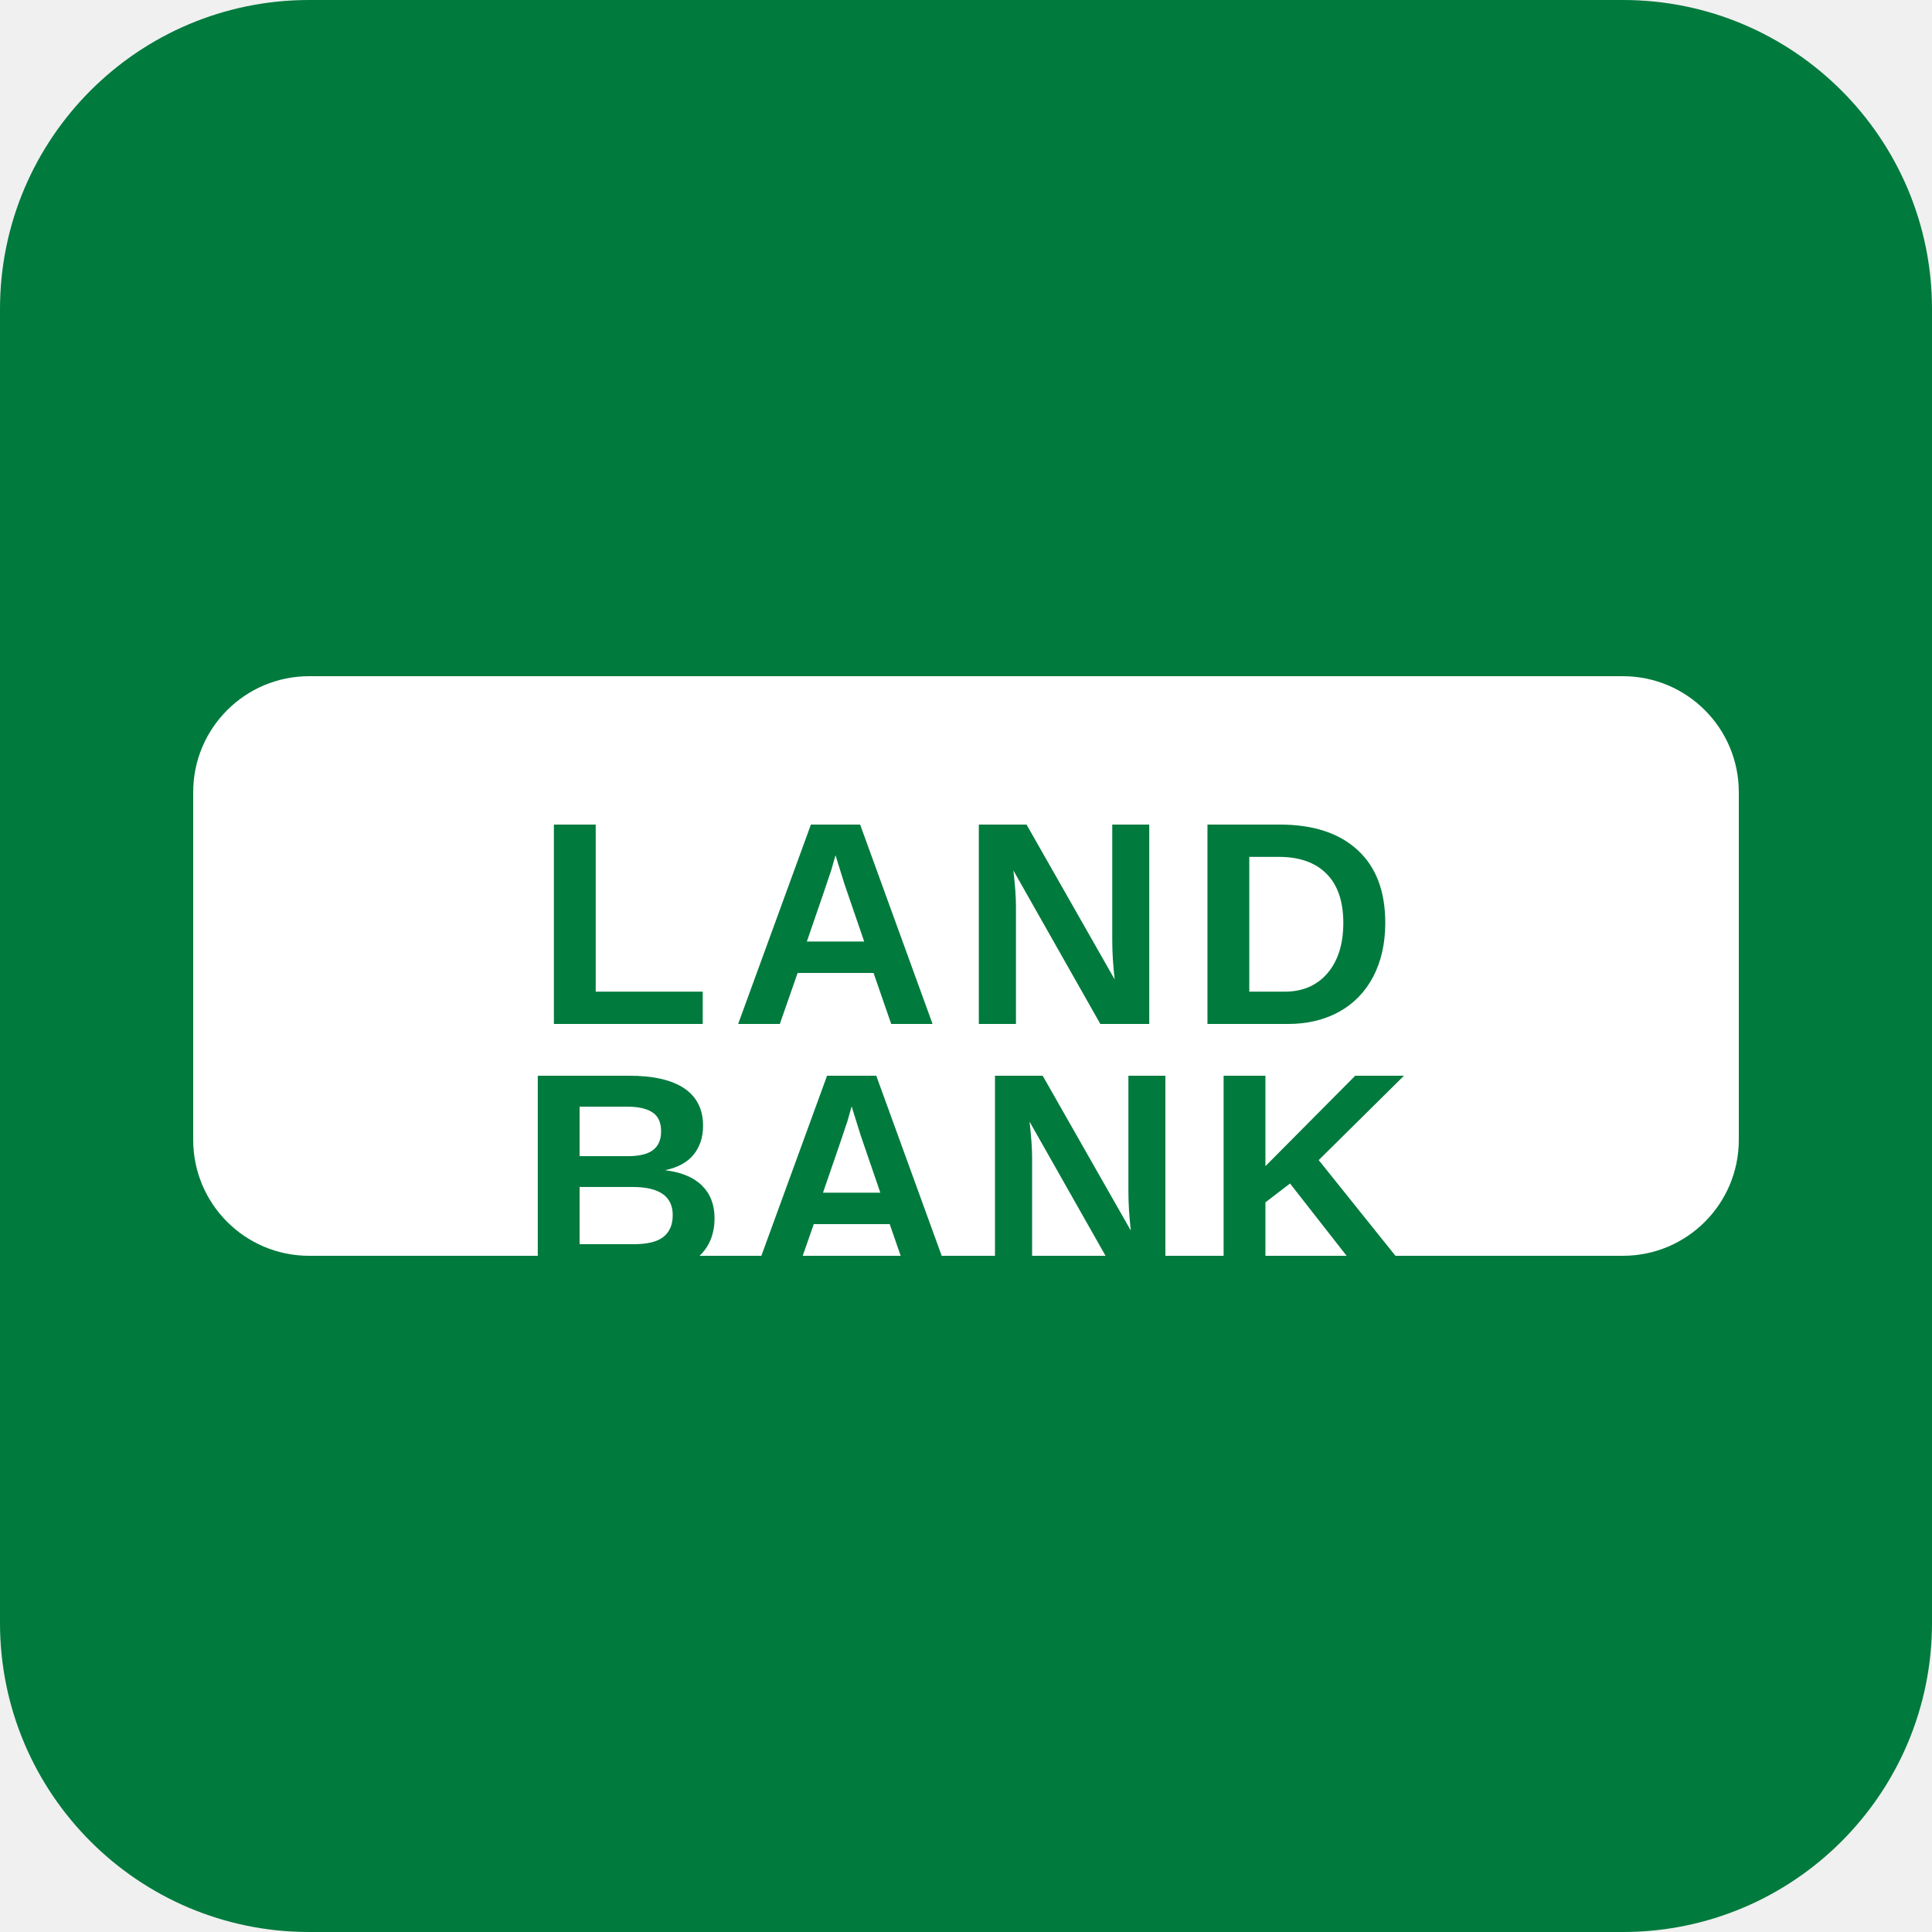
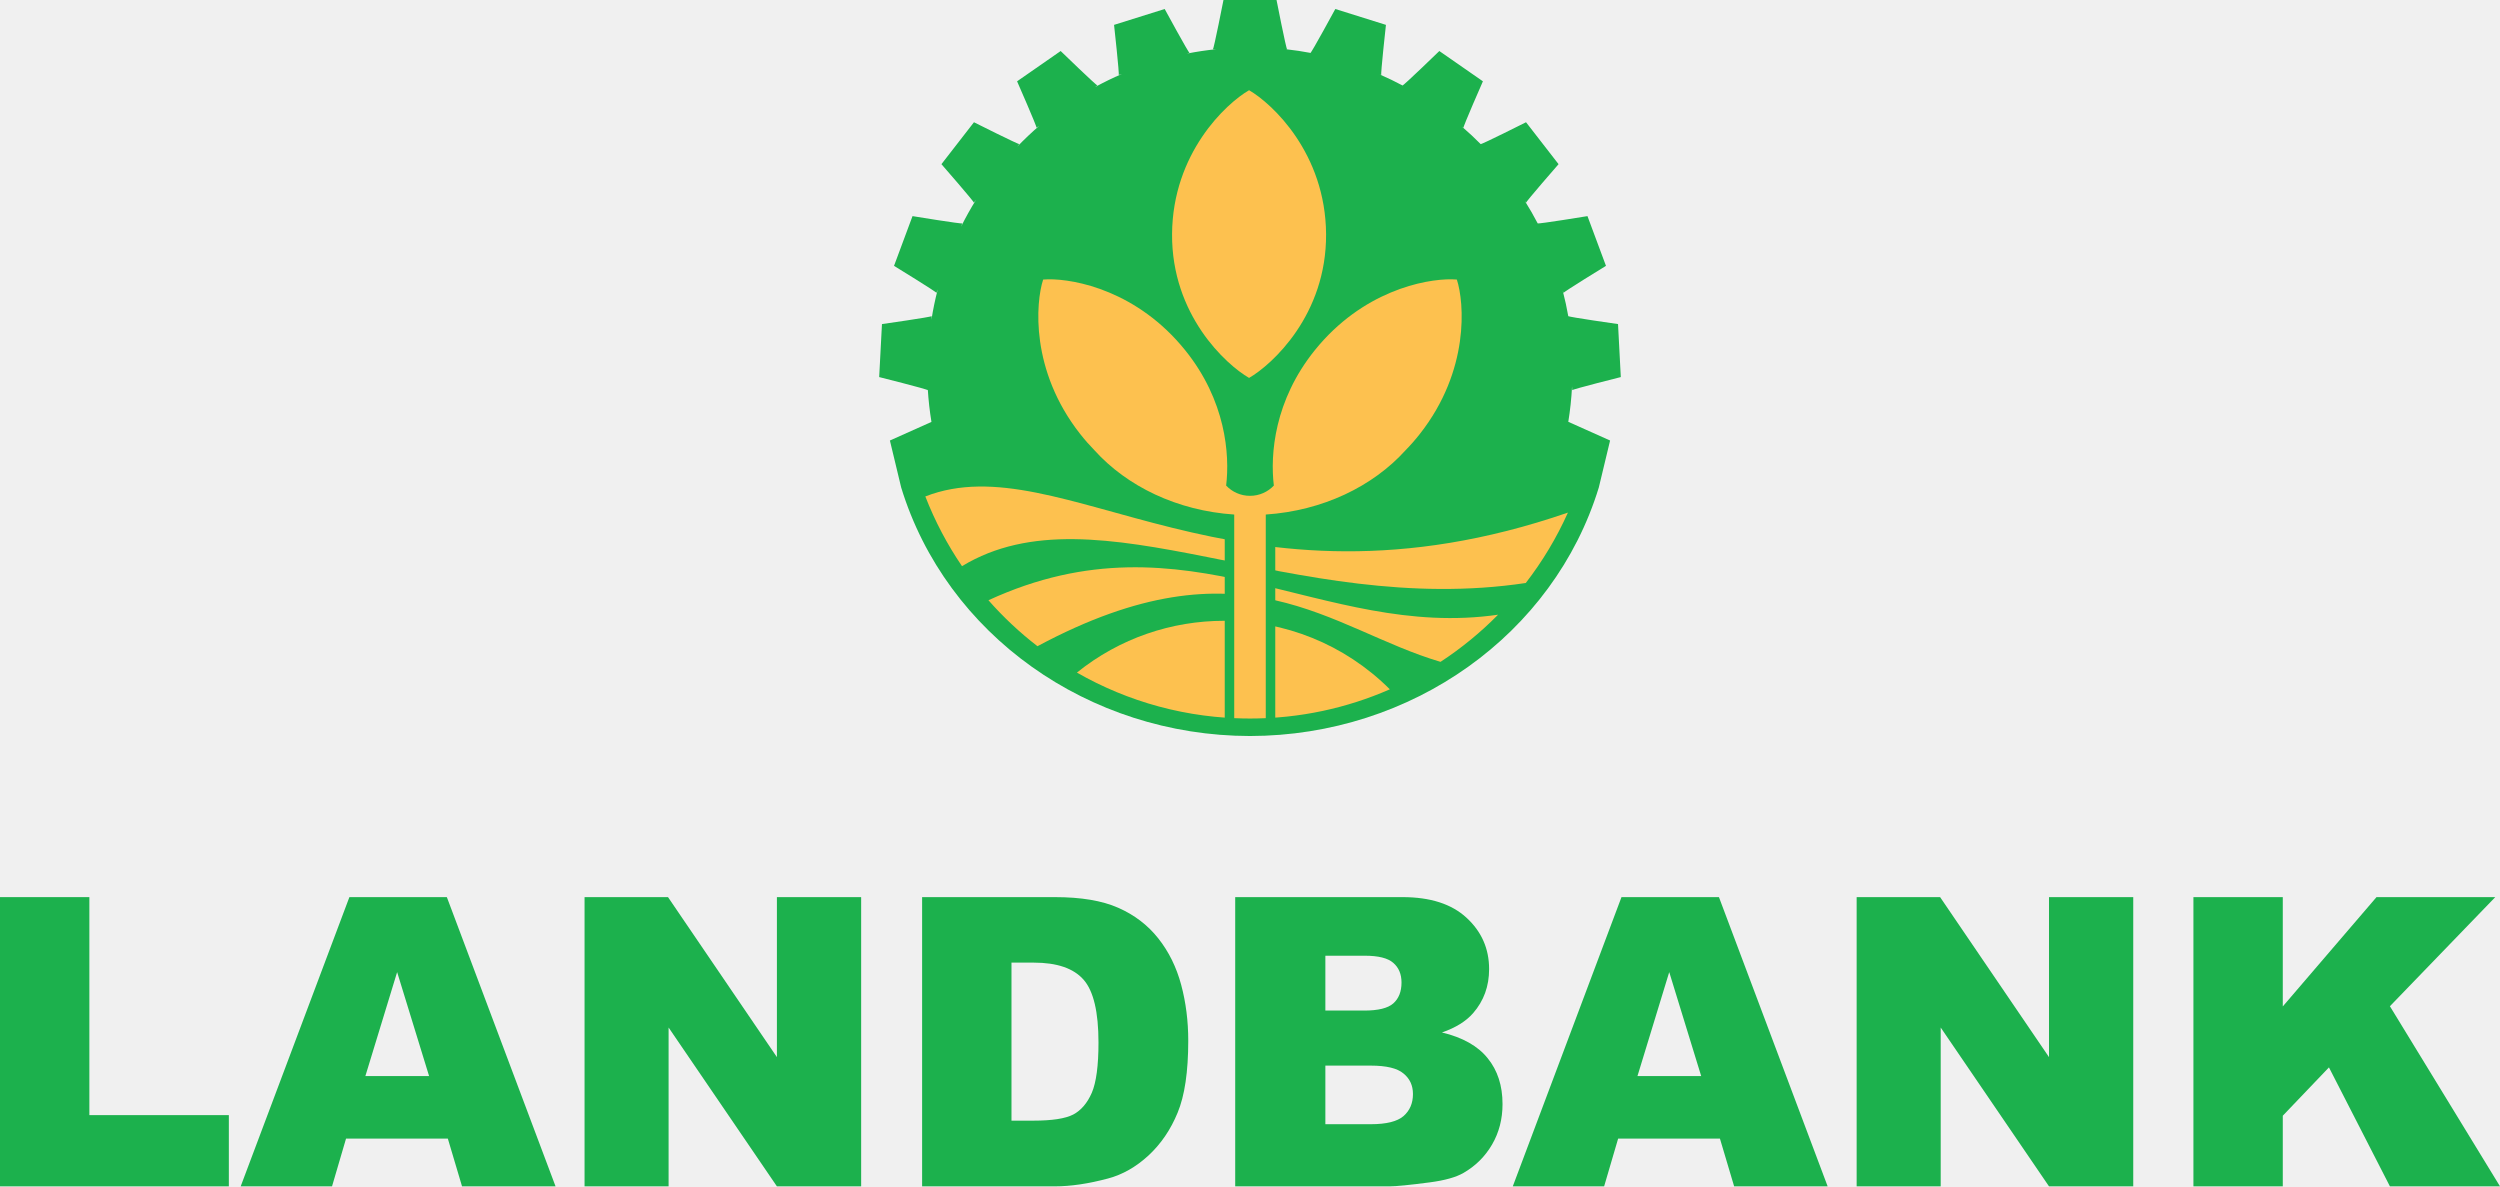
- <svg xmlns="http://www.w3.org/2000/svg" viewBox="0 0 200 200">
-   <rect width="200" height="200" rx="32" fill="#007a3d" />
-   <rect x="20" y="70" width="160" height="60" rx="12" fill="#fff" />
-   <text x="100" y="106" font-family="Arial Black, Arial, sans-serif" font-size="30" font-weight="900" fill="#007a3d" text-anchor="middle" letter-spacing="2">LAND</text>
-   <text x="100" y="132" font-family="Arial Black, Arial, sans-serif" font-size="30" font-weight="900" fill="#007a3d" text-anchor="middle" letter-spacing="2">BANK</text>
+ <svg xmlns="http://www.w3.org/2000/svg" width="56.444mm" height="26.785mm" viewBox="0 0 200 94.907" id="svg2" version="1.1" style="enable-background:new">
+   <defs id="defs4" />
+   <g id="layer2" style="display:inline;opacity:1" transform="translate(-272.0473,-478.7276)">
+     <g id="g4318">
+       <g id="g4184" transform="matrix(0.2618427,0,0,0.2618427,274.6294,335.6231)">
+         <g transform="matrix(0.4574716,0,0,0.4574716,495.9348,419.4302)" id="g4158">
+           <path id="path4171" d="m -288.529,277.828 c 0,0 -6.43,32.777 -7.051,32.848 l 2.195,0 a 215.641,215.641 0 0 0 -19.631,2.955 l 1.783,-0.559 c -0.613,0.118 -16.551,-29.238 -16.551,-29.238 l -33.816,10.598 c 0,0 3.667,33.202 3.096,33.455 l 2.172,-0.68 a 215.641,215.641 0 0 0 -18.098,8.83 l 1.705,-1.186 c -0.55,0.296 -24.535,-22.949 -24.535,-22.949 l -29.102,20.225 c 0,0 13.426,30.586 12.957,30.998 l 1.941,-1.35 a 215.641,215.641 0 0 0 -14.795,14.012 l 1.369,-1.764 c -0.436,0.447 -30.277,-14.561 -30.277,-14.561 l -21.721,28.002 c 0,0 21.959,25.169 21.635,25.703 l 1.479,-1.906 a 215.641,215.641 0 0 0 -9.994,17.932 l 0.814,-2.189 c -0.283,0.557 -33.246,-4.842 -33.246,-4.842 l -12.354,33.217 c 0,0 28.482,17.45 28.332,18.057 l 0.852,-2.289 a 215.641,215.641 0 0 0 -4.188,20.191 l 0.125,-2.396 c -0.103,0.616 -33.174,5.322 -33.174,5.322 l -1.854,35.391 c 0,0 32.395,8.136 32.434,8.76 l 0.031,-0.594 a 215.641,215.641 0 0 0 2.445,21.783 l -27.752,12.422 7.529,31.359 c 30.071,98.209 124.982,165.837 232.961,165.994 107.979,-0.157 202.89,-67.785 232.961,-165.994 l 7.529,-31.359 -27.908,-12.492 a 215.641,215.641 0 0 0 2.506,-23.555 l 0.127,2.436 c 0.038,-0.624 32.436,-8.76 32.436,-8.76 l -1.855,-35.391 c 0,0 -33.069,-4.706 -33.172,-5.322 l 0.025,0.486 a 215.641,215.641 0 0 0 -3.818,-17.555 l 0.582,1.562 c -0.15,-0.606 28.33,-18.057 28.33,-18.057 l -12.354,-33.217 c 0,0 -32.963,5.399 -33.246,4.842 a 215.641,215.641 0 0 0 -8.613,-15.016 l 0.914,1.18 c -0.324,-0.534 21.635,-25.703 21.635,-25.703 l -21.723,-28.002 c 0,0 -29.839,15.008 -30.275,14.561 l 0.16,0.207 a 215.641,215.641 0 0 0 -12.723,-11.854 l 1.076,0.748 c -0.469,-0.412 12.959,-30.998 12.959,-30.998 l -29.102,-20.225 c 0,0 -23.987,23.245 -24.537,22.949 l 0.391,0.271 a 215.641,215.641 0 0 0 -15.67,-7.568 l 1.061,0.332 c -0.571,-0.253 3.096,-33.455 3.096,-33.455 l -33.818,-10.598 c 0,0 -15.937,29.356 -16.551,29.238 l 0.66,0.207 a 215.641,215.641 0 0 0 -17.227,-2.604 l 0.914,0 c -0.621,-0.071 -7.049,-32.848 -7.049,-32.848 l -35.439,0 z" style="opacity:1;fill:#1cb14d;fill-opacity:1;stroke:none;stroke-width:2;stroke-linecap:butt;stroke-linejoin:miter;stroke-miterlimit:4;stroke-dasharray:none;stroke-dashoffset:0;stroke-opacity:1" />
+           <path d="m -322.857,434.148 c -0.357,53.977 35.981,87.153 51.429,96.071 15.448,-8.919 51.786,-42.094 51.429,-96.071 -0.357,-53.977 -35.981,-87.153 -51.429,-96.071 -15.448,8.919 -51.071,42.094 -51.429,96.071 z" style="fill:#fdc14f;fill-opacity:1;fill-rule:evenodd;stroke:none;stroke-width:1px;stroke-linecap:butt;stroke-linejoin:miter;stroke-opacity:1" id="path4222" />
+           <path id="path4256" d="m -487.644,609.373 c 6.416,16.525 14.664,32.132 24.498,46.572 90.127,-54.705 220.619,34.594 376.51,11.24 11.137,-14.424 20.621,-30.189 28.158,-47.021 -223.645,77.155 -337.753,-46.425 -429.166,-10.791 z" style="fill:#fdc14f;fill-opacity:1;fill-rule:evenodd;stroke:none;stroke-width:1px;stroke-linecap:butt;stroke-linejoin:miter;stroke-opacity:1" />
+           <path id="path4258" d="m -445.49,678.703 c 9.897,11.252 20.864,21.536 32.744,30.699 138.051,-73.986 194.963,-11.443 269.186,10.447 13.926,-9.116 26.811,-19.685 38.443,-31.494 -118.184,17.1 -207.256,-70.974 -340.373,-9.652 z" style="fill:#fdc14f;fill-opacity:1;fill-rule:evenodd;stroke:none;stroke-width:1px;stroke-linecap:butt;stroke-linejoin:miter;stroke-opacity:1" />
+           <path id="path4262" d="m -288.136,692.424 c -34.829,0 -69.653,11.535 -98.268,34.59 34.044,19.526 73.506,30.689 115.594,30.689 33.233,0 64.822,-6.975 93.406,-19.516 -30.606,-30.508 -70.668,-45.764 -110.732,-45.764 z" style="opacity:1;fill:#fdc14f;fill-opacity:1;stroke:none;stroke-width:1;stroke-linecap:butt;stroke-linejoin:miter;stroke-miterlimit:4;stroke-dasharray:none;stroke-dashoffset:0;stroke-opacity:1" />
+           <rect y="617.898" x="-287.685" height="143.929" width="33.75" id="rect4315" style="opacity:1;fill:#1cb14d;fill-opacity:1;stroke:none;stroke-width:12;stroke-linecap:butt;stroke-linejoin:miter;stroke-miterlimit:4;stroke-dasharray:none;stroke-dashoffset:0;stroke-opacity:1" />
+           <path id="path4225" d="m -405.611,464.359 c -1.222,0.019 -2.342,0.076 -3.348,0.164 -4.993,15.368 -8.659,60.672 24.699,103.109 3.091,3.932 6.287,7.552 9.553,10.885 21.742,24.104 55.231,40.392 93.361,42.947 l 0,135.99 c 3.493,0.156 7.003,0.248 10.535,0.248 3.532,0 7.042,-0.092 10.535,-0.248 l 0,-135.992 c 38.065,-2.551 71.503,-18.788 93.248,-42.824 0.018,-0.018 0.035,-0.037 0.053,-0.055 3.288,-3.351 6.503,-6.994 9.613,-10.951 33.358,-42.437 29.692,-87.742 24.699,-103.109 -1.006,-0.088 -2.124,-0.145 -3.346,-0.164 -18.328,-0.279 -59.836,8.005 -91.566,47.426 -27.005,33.55 -29.812,69.402 -27.311,90.338 -4.002,4.214 -9.655,6.846 -15.926,6.846 -6.271,1.6e-4 -11.924,-2.631 -15.926,-6.846 2.502,-20.936 -0.306,-56.788 -27.311,-90.338 -31.73,-39.421 -73.237,-47.705 -91.564,-47.426 z" style="fill:#fdc14f;fill-opacity:1;fill-rule:evenodd;stroke:none;stroke-width:1px;stroke-linecap:butt;stroke-linejoin:miter;stroke-opacity:1" />
+         </g>
+         <g id="text4154" style="font-style:normal;font-weight:normal;font-size:123.445px;line-height:125%;font-family:sans-serif;text-align:center;letter-spacing:0px;word-spacing:0px;text-anchor:middle;fill:#1cb14d;fill-opacity:1;stroke:none;stroke-width:1px;stroke-linecap:butt;stroke-linejoin:miter;stroke-opacity:1">
+           <path id="path4168" style="font-style:normal;font-variant:normal;font-weight:900;font-stretch:normal;font-family:Arial;-inkscape-font-specification:'Arial Heavy';fill:#1cb14d;fill-opacity:1" d="m -9.862,820.622 27.305,0 0,66.605 42.615,0 0,21.76 -69.92,0 0,-88.365 z" />
+           <path id="path4170" style="font-style:normal;font-variant:normal;font-weight:900;font-stretch:normal;font-family:Arial;-inkscape-font-specification:'Arial Heavy';fill:#1cb14d;fill-opacity:1" d="m 126.965,894.4 -31.102,0 -4.28,14.587 -27.908,0 33.212,-88.365 29.776,0 33.212,88.365 -28.571,0 -4.34,-14.587 z m -5.726,-19.108 -9.765,-31.765 -9.704,31.765 19.469,0 z" />
+           <path id="path4172" style="font-style:normal;font-variant:normal;font-weight:900;font-stretch:normal;font-family:Arial;-inkscape-font-specification:'Arial Heavy';fill:#1cb14d;fill-opacity:1" d="m 168.736,820.622 25.497,0 33.272,48.884 0,-48.884 25.738,0 0,88.365 -25.738,0 -33.092,-48.522 0,48.522 -25.678,0 0,-88.365 z" />
+           <path id="path4174" style="font-style:normal;font-variant:normal;font-weight:900;font-stretch:normal;font-family:Arial;-inkscape-font-specification:'Arial Heavy';fill:#1cb14d;fill-opacity:1" d="m 271.869,820.622 40.566,0 q 11.995,0 19.349,3.255 7.414,3.255 12.236,9.343 4.822,6.088 6.992,14.165 2.17,8.077 2.17,17.118 0,14.165 -3.255,22.001 -3.195,7.776 -8.921,13.08 -5.726,5.244 -12.296,6.992 -8.981,2.411 -16.275,2.411 l -40.566,0 0,-88.365 z m 27.305,20.012 0,48.281 6.691,0 q 8.559,0 12.176,-1.869 3.617,-1.929 5.666,-6.63 2.049,-4.762 2.049,-15.37 0,-14.044 -4.581,-19.228 -4.581,-5.184 -15.19,-5.184 l -6.811,0 z" />
+           <path id="path4176" style="font-style:normal;font-variant:normal;font-weight:900;font-stretch:normal;font-family:Arial;-inkscape-font-specification:'Arial Heavy';fill:#1cb14d;fill-opacity:1" d="m 367.527,820.622 51.114,0 q 12.779,0 19.59,6.329 6.871,6.329 6.871,15.672 0,7.836 -4.882,13.442 -3.255,3.737 -9.524,5.907 9.524,2.29 13.984,7.896 4.521,5.545 4.521,13.984 0,6.871 -3.195,12.357 -3.195,5.485 -8.74,8.68 -3.436,1.989 -10.367,2.893 -9.222,1.206 -12.236,1.206 l -47.136,0 0,-88.365 z m 27.546,34.659 11.874,0 q 6.389,0 8.861,-2.17 2.532,-2.23 2.532,-6.389 0,-3.858 -2.532,-6.028 -2.471,-2.17 -8.68,-2.17 l -12.055,0 0,16.757 z m 0,34.719 13.924,0 q 7.052,0 9.946,-2.471 2.893,-2.532 2.893,-6.751 0,-3.918 -2.893,-6.269 -2.833,-2.411 -10.006,-2.411 l -13.863,0 0,17.902 z" />
+           <path id="path4178" style="font-style:normal;font-variant:normal;font-weight:900;font-stretch:normal;font-family:Arial;-inkscape-font-specification:'Arial Heavy';fill:#1cb14d;fill-opacity:1" d="m 515.625,894.4 -31.102,0 -4.28,14.587 -27.908,0 33.212,-88.365 29.776,0 33.212,88.365 -28.571,0 -4.34,-14.587 z m -5.726,-19.108 -9.765,-31.765 -9.704,31.765 19.469,0 z" />
+           <path id="path4180" style="font-style:normal;font-variant:normal;font-weight:900;font-stretch:normal;font-family:Arial;-inkscape-font-specification:'Arial Heavy';fill:#1cb14d;fill-opacity:1" d="m 557.396,820.622 25.497,0 33.272,48.884 0,-48.884 25.738,0 0,88.365 -25.738,0 -33.092,-48.522 0,48.522 -25.678,0 0,-88.365 z" />
+           <path id="path4182" style="font-style:normal;font-variant:normal;font-weight:900;font-stretch:normal;font-family:Arial;-inkscape-font-specification:'Arial Heavy';fill:#1cb14d;fill-opacity:1" d="m 660.287,820.622 27.305,0 0,33.393 28.631,-33.393 36.286,0 -32.187,33.333 33.634,55.032 -33.634,0 -18.625,-36.346 -14.105,14.768 0,21.579 -27.305,0 0,-88.365 z" />
+         </g>
+       </g>
+     </g>
+   </g>
</svg>
